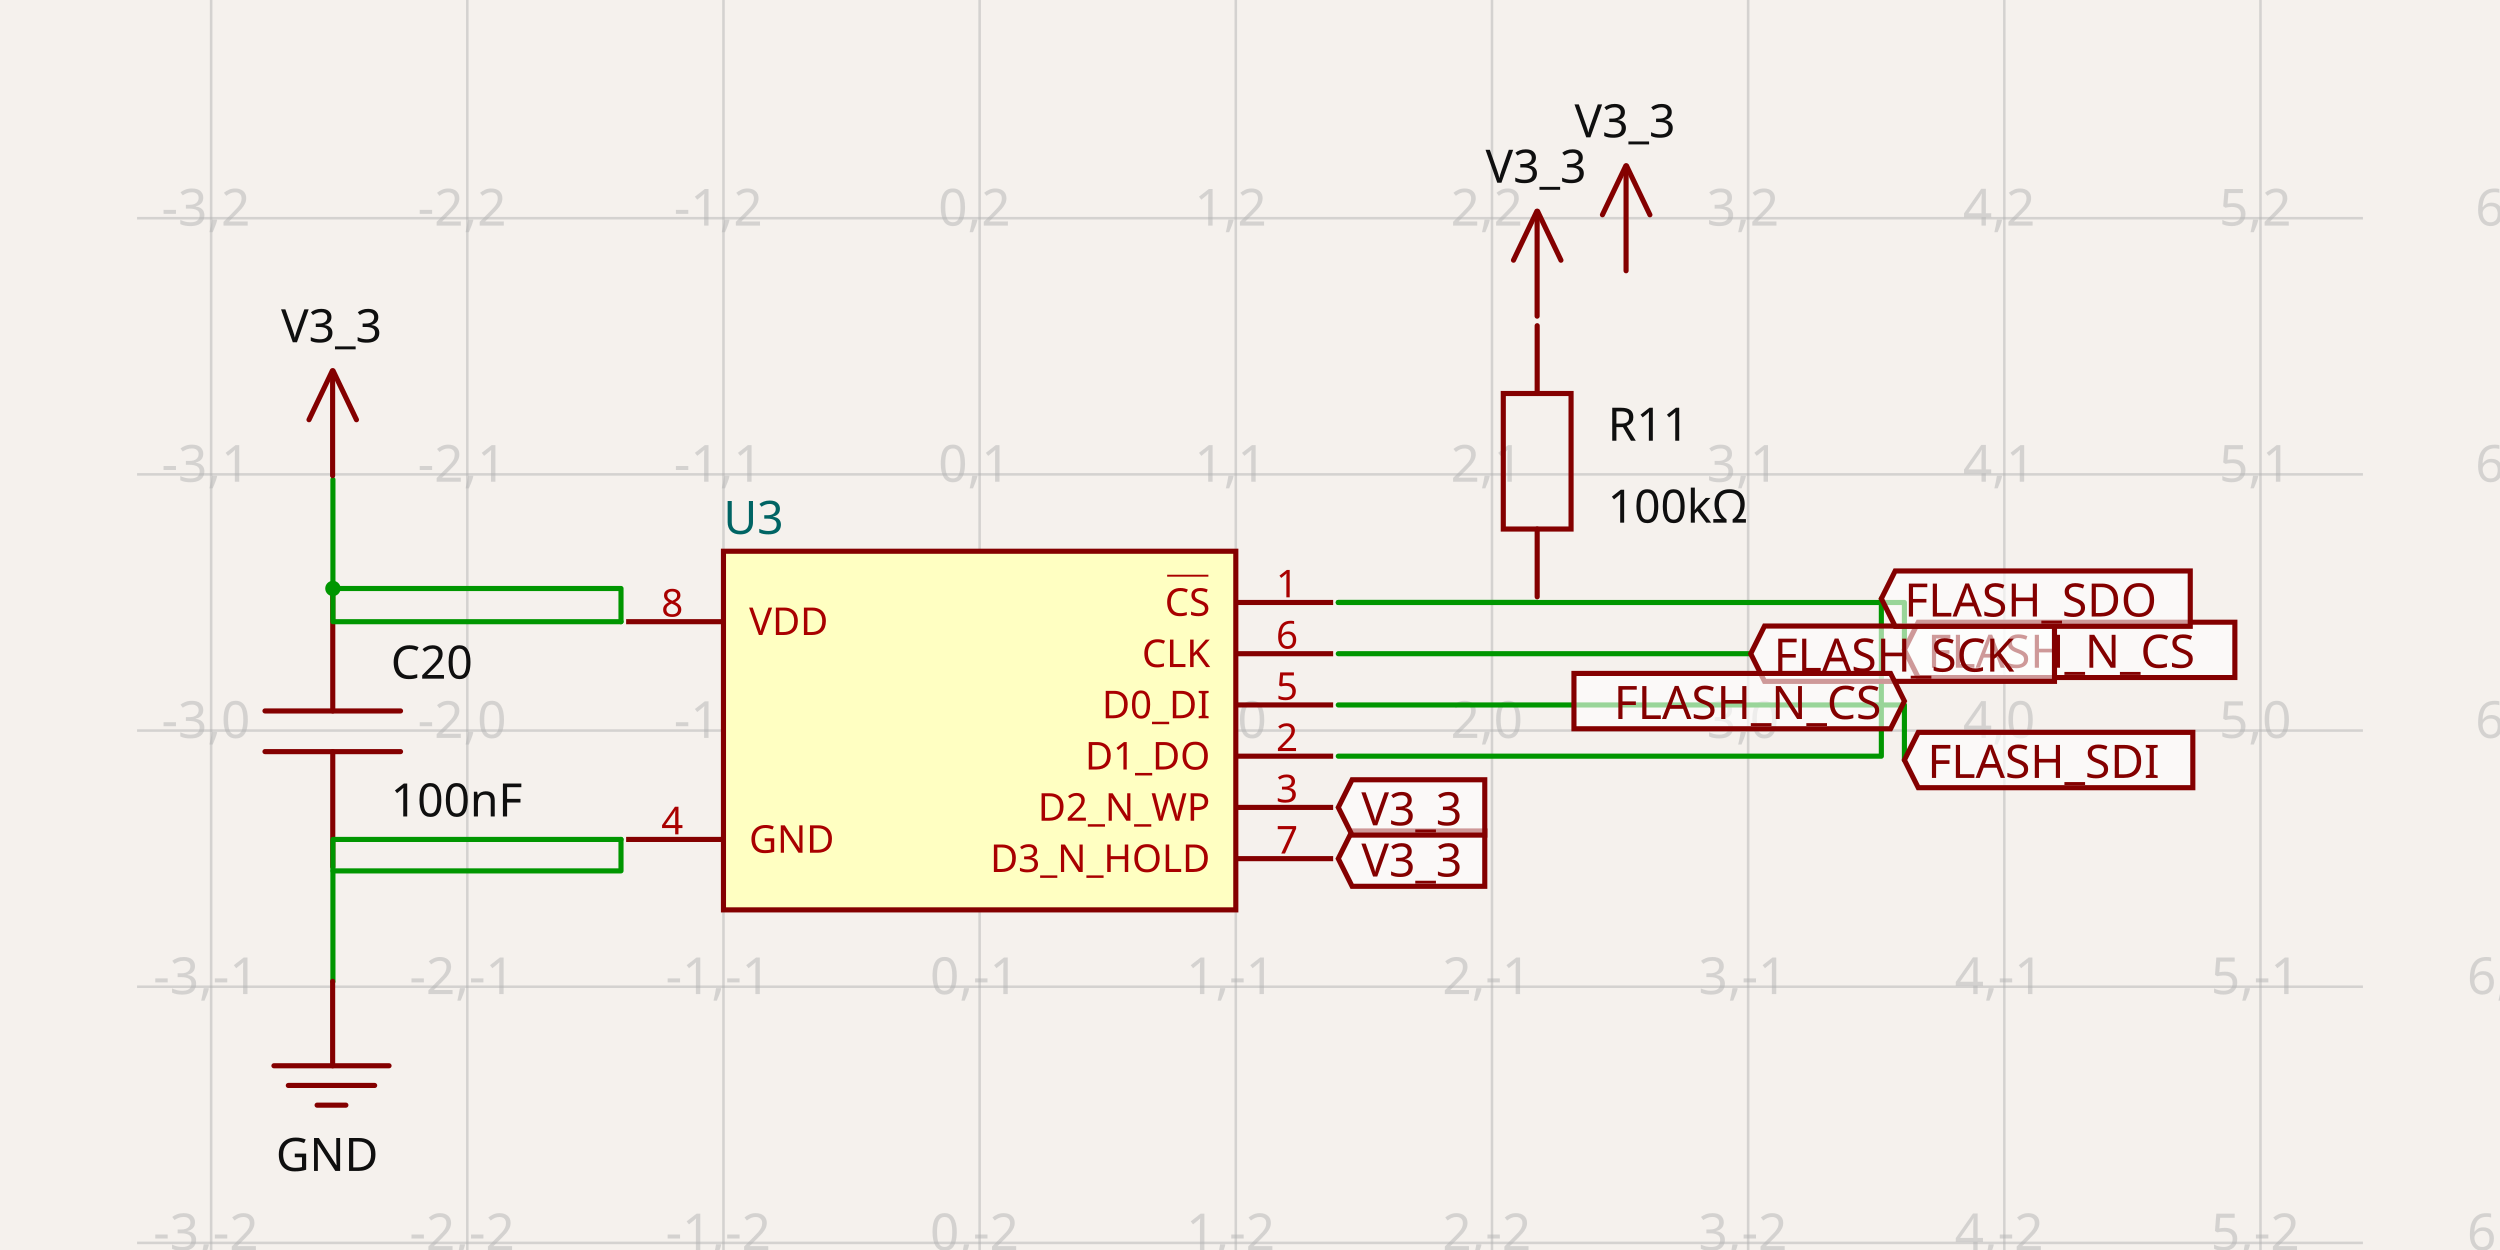
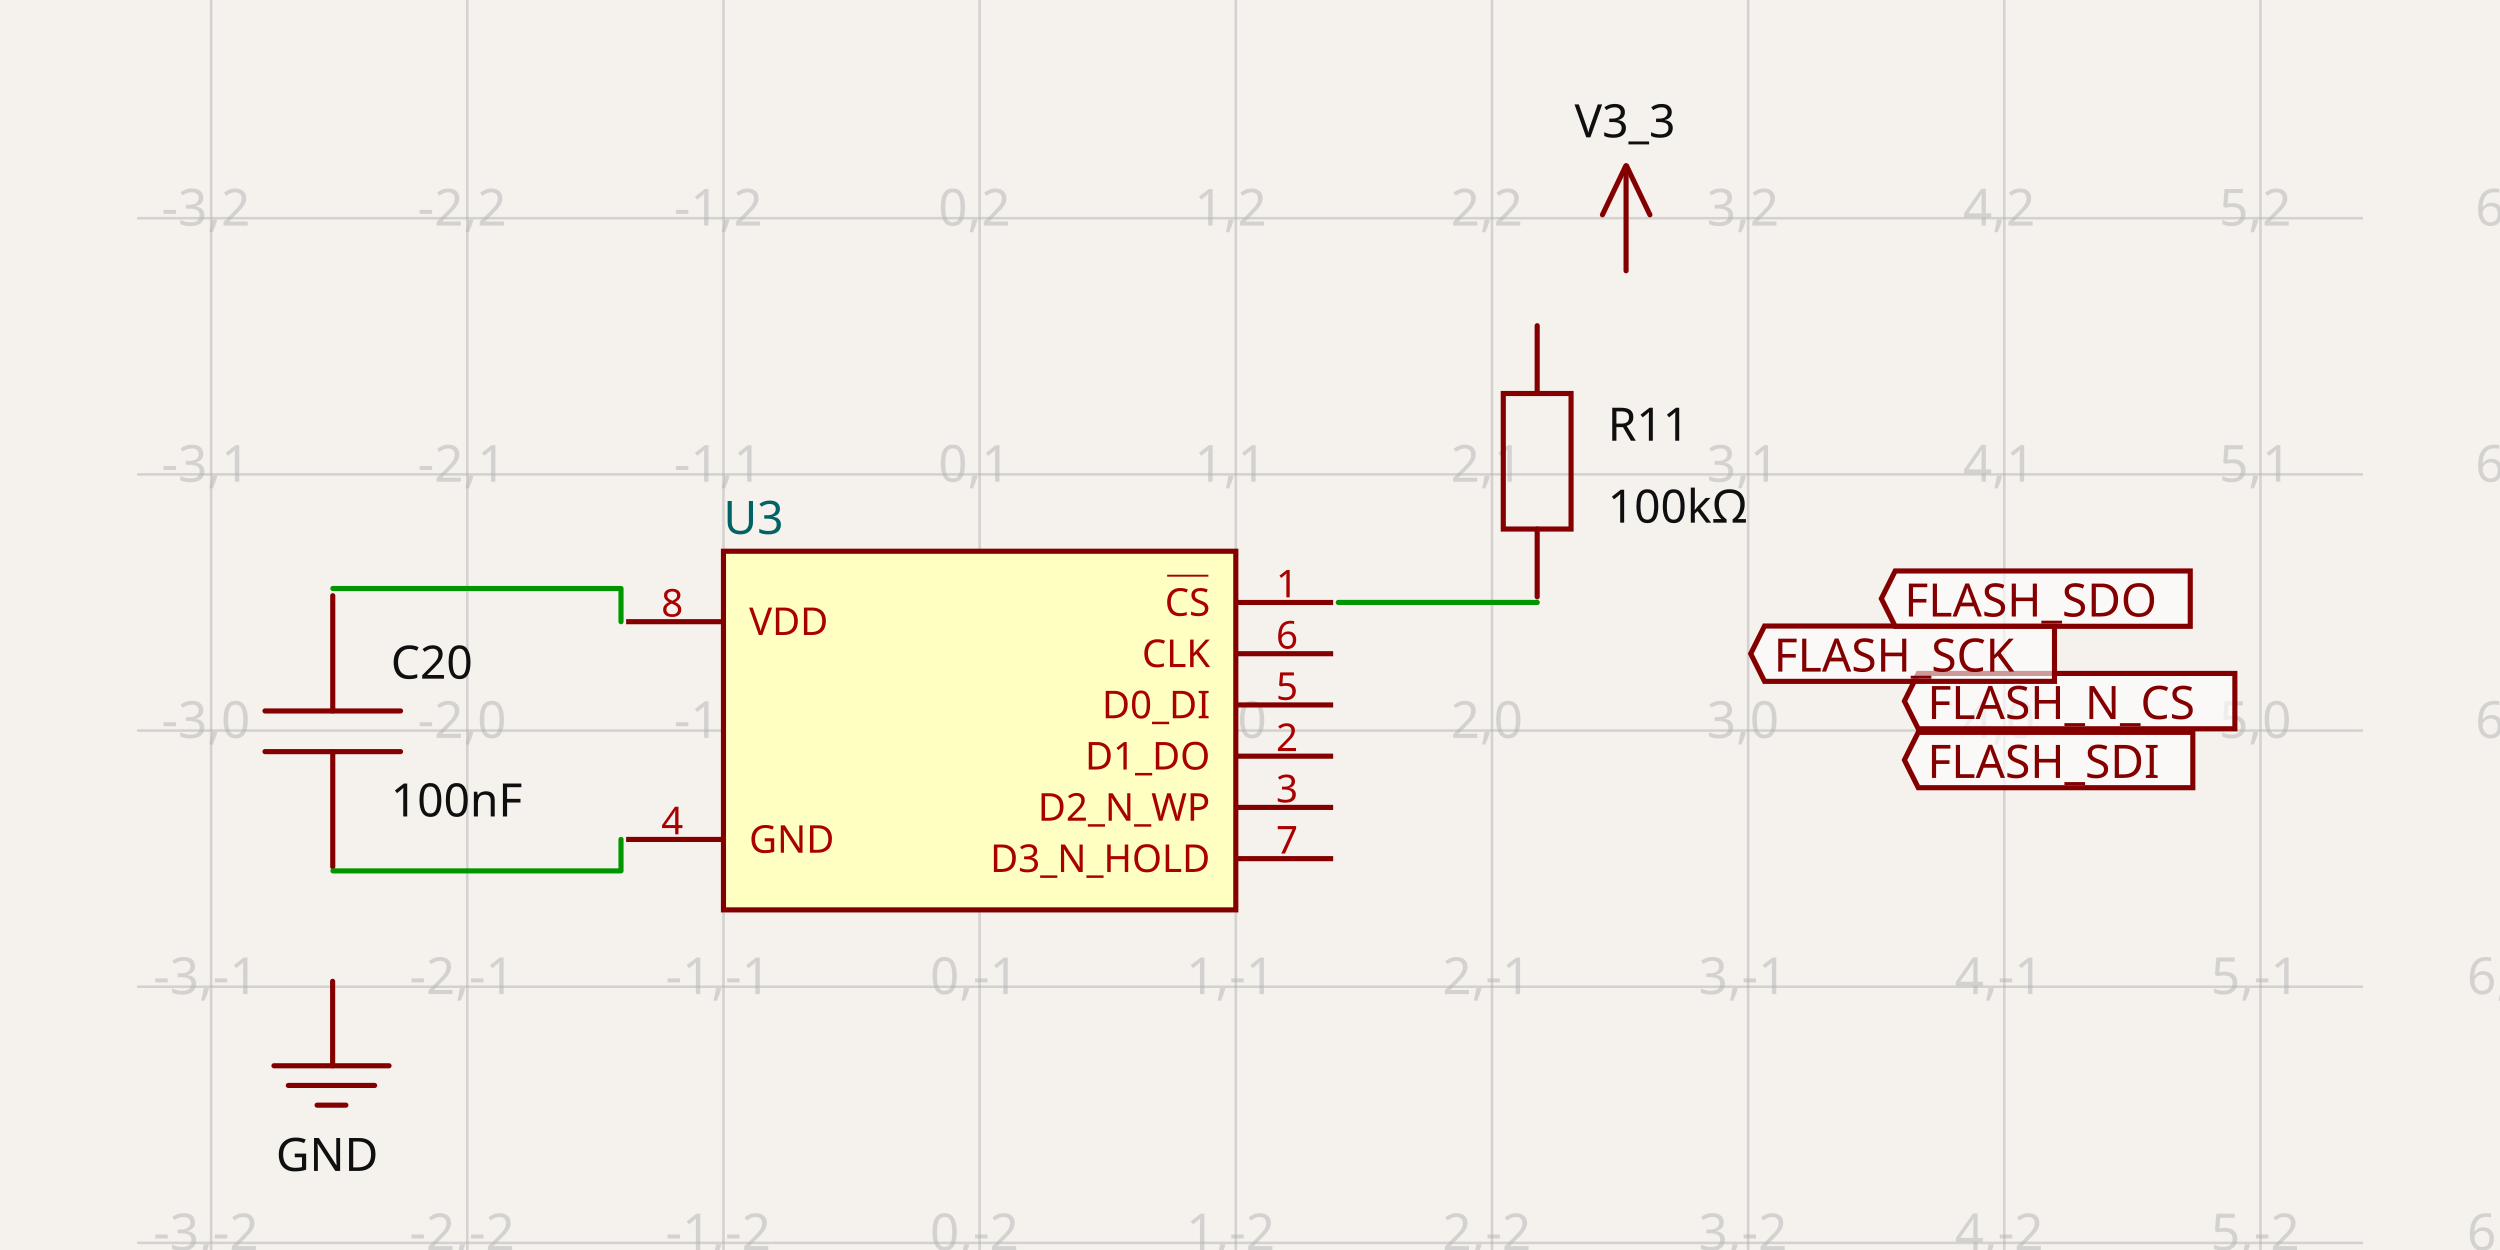
<svg xmlns="http://www.w3.org/2000/svg" width="1200" height="600" style="background-color: rgb(245, 241, 237)" data-real-to-screen-transform="matrix(122.9608984343,0,0,-122.9608984343,470.2264929077,350.6680875482)" data-software-used-string="@tscircuit/core@0.0.543">
  <style>
              .boundary { fill: rgb(245, 241, 237); }
              .schematic-boundary { fill: none; stroke: #fff; }
              .component { fill: none; stroke: rgb(132, 0, 0); }
              .chip { fill: rgb(255, 255, 194); stroke: rgb(132, 0, 0); }
              .component-pin { fill: none; stroke: rgb(132, 0, 0); }
              .trace:hover {
                filter: invert(1);
              }
              .trace:hover .trace-crossing-outline {
                opacity: 0;
              }
              .trace:hover .trace-junction {
                filter: invert(1);
              }
              .text { font-family: sans-serif; fill: rgb(0, 150, 0); }
              .pin-number { fill: rgb(169, 0, 0); }
              .port-label { fill: rgb(0, 100, 100); }
              .component-name { fill: rgb(0, 100, 100); }
            </style>
  <rect class="boundary" x="0" y="0" width="1200" height="600" />
  <g class="grid">
    <line x1="-21.617" y1="600" x2="-21.617" y2="3.427658157306723e-11" stroke="rgb(181, 181, 181)" stroke-width="1.23" stroke-opacity="0.5" />
    <line x1="101.344" y1="600" x2="101.344" y2="3.427658157306723e-11" stroke="rgb(181, 181, 181)" stroke-width="1.23" stroke-opacity="0.5" />
    <line x1="224.305" y1="600" x2="224.305" y2="3.427658157306723e-11" stroke="rgb(181, 181, 181)" stroke-width="1.23" stroke-opacity="0.5" />
    <line x1="347.266" y1="600" x2="347.266" y2="3.427658157306723e-11" stroke="rgb(181, 181, 181)" stroke-width="1.23" stroke-opacity="0.5" />
    <line x1="470.226" y1="600" x2="470.226" y2="3.427658157306723e-11" stroke="rgb(181, 181, 181)" stroke-width="1.23" stroke-opacity="0.5" />
    <line x1="593.187" y1="600" x2="593.187" y2="3.427658157306723e-11" stroke="rgb(181, 181, 181)" stroke-width="1.23" stroke-opacity="0.5" />
    <line x1="716.148" y1="600" x2="716.148" y2="3.427658157306723e-11" stroke="rgb(181, 181, 181)" stroke-width="1.23" stroke-opacity="0.5" />
    <line x1="839.109" y1="600" x2="839.109" y2="3.427658157306723e-11" stroke="rgb(181, 181, 181)" stroke-width="1.23" stroke-opacity="0.5" />
    <line x1="962.07" y1="600" x2="962.07" y2="3.427658157306723e-11" stroke="rgb(181, 181, 181)" stroke-width="1.23" stroke-opacity="0.5" />
    <line x1="1085.031" y1="600" x2="1085.031" y2="3.427658157306723e-11" stroke="rgb(181, 181, 181)" stroke-width="1.23" stroke-opacity="0.5" />
    <line x1="1207.992" y1="600" x2="1207.992" y2="3.427658157306723e-11" stroke="rgb(181, 181, 181)" stroke-width="1.23" stroke-opacity="0.5" />
    <line x1="65.785" y1="719.551" x2="1134.215" y2="719.551" stroke="rgb(181, 181, 181)" stroke-width="1.23" stroke-opacity="0.5" />
    <line x1="65.785" y1="596.59" x2="1134.215" y2="596.59" stroke="rgb(181, 181, 181)" stroke-width="1.23" stroke-opacity="0.5" />
    <line x1="65.785" y1="473.629" x2="1134.215" y2="473.629" stroke="rgb(181, 181, 181)" stroke-width="1.23" stroke-opacity="0.5" />
    <line x1="65.785" y1="350.668" x2="1134.215" y2="350.668" stroke="rgb(181, 181, 181)" stroke-width="1.23" stroke-opacity="0.5" />
    <line x1="65.785" y1="227.707" x2="1134.215" y2="227.707" stroke="rgb(181, 181, 181)" stroke-width="1.23" stroke-opacity="0.5" />
    <line x1="65.785" y1="104.746" x2="1134.215" y2="104.746" stroke="rgb(181, 181, 181)" stroke-width="1.23" stroke-opacity="0.5" />
    <line x1="65.785" y1="-18.215" x2="1134.215" y2="-18.215" stroke="rgb(181, 181, 181)" stroke-width="1.23" stroke-opacity="0.5" />
    <text x="-24.117" y="714.551" fill="rgb(181, 181, 181)" font-size="24.592" fill-opacity="0.5" text-anchor="middle" dominant-baseline="middle" font-family="sans-serif">-4,-3</text>
    <text x="-24.117" y="591.59" fill="rgb(181, 181, 181)" font-size="24.592" fill-opacity="0.5" text-anchor="middle" dominant-baseline="middle" font-family="sans-serif">-4,-2</text>
    <text x="-24.117" y="468.629" fill="rgb(181, 181, 181)" font-size="24.592" fill-opacity="0.5" text-anchor="middle" dominant-baseline="middle" font-family="sans-serif">-4,-1</text>
    <text x="-24.117" y="345.668" fill="rgb(181, 181, 181)" font-size="24.592" fill-opacity="0.5" text-anchor="middle" dominant-baseline="middle" font-family="sans-serif">-4,0</text>
    <text x="-24.117" y="222.707" fill="rgb(181, 181, 181)" font-size="24.592" fill-opacity="0.5" text-anchor="middle" dominant-baseline="middle" font-family="sans-serif">-4,1</text>
    <text x="-24.117" y="99.746" fill="rgb(181, 181, 181)" font-size="24.592" fill-opacity="0.5" text-anchor="middle" dominant-baseline="middle" font-family="sans-serif">-4,2</text>
    <text x="-24.117" y="-23.215" fill="rgb(181, 181, 181)" font-size="24.592" fill-opacity="0.5" text-anchor="middle" dominant-baseline="middle" font-family="sans-serif">-4,3</text>
    <text x="98.844" y="714.551" fill="rgb(181, 181, 181)" font-size="24.592" fill-opacity="0.5" text-anchor="middle" dominant-baseline="middle" font-family="sans-serif">-3,-3</text>
    <text x="98.844" y="591.59" fill="rgb(181, 181, 181)" font-size="24.592" fill-opacity="0.5" text-anchor="middle" dominant-baseline="middle" font-family="sans-serif">-3,-2</text>
    <text x="98.844" y="468.629" fill="rgb(181, 181, 181)" font-size="24.592" fill-opacity="0.5" text-anchor="middle" dominant-baseline="middle" font-family="sans-serif">-3,-1</text>
    <text x="98.844" y="345.668" fill="rgb(181, 181, 181)" font-size="24.592" fill-opacity="0.5" text-anchor="middle" dominant-baseline="middle" font-family="sans-serif">-3,0</text>
    <text x="98.844" y="222.707" fill="rgb(181, 181, 181)" font-size="24.592" fill-opacity="0.5" text-anchor="middle" dominant-baseline="middle" font-family="sans-serif">-3,1</text>
    <text x="98.844" y="99.746" fill="rgb(181, 181, 181)" font-size="24.592" fill-opacity="0.5" text-anchor="middle" dominant-baseline="middle" font-family="sans-serif">-3,2</text>
    <text x="98.844" y="-23.215" fill="rgb(181, 181, 181)" font-size="24.592" fill-opacity="0.5" text-anchor="middle" dominant-baseline="middle" font-family="sans-serif">-3,3</text>
    <text x="221.805" y="714.551" fill="rgb(181, 181, 181)" font-size="24.592" fill-opacity="0.5" text-anchor="middle" dominant-baseline="middle" font-family="sans-serif">-2,-3</text>
    <text x="221.805" y="591.59" fill="rgb(181, 181, 181)" font-size="24.592" fill-opacity="0.5" text-anchor="middle" dominant-baseline="middle" font-family="sans-serif">-2,-2</text>
    <text x="221.805" y="468.629" fill="rgb(181, 181, 181)" font-size="24.592" fill-opacity="0.5" text-anchor="middle" dominant-baseline="middle" font-family="sans-serif">-2,-1</text>
    <text x="221.805" y="345.668" fill="rgb(181, 181, 181)" font-size="24.592" fill-opacity="0.5" text-anchor="middle" dominant-baseline="middle" font-family="sans-serif">-2,0</text>
    <text x="221.805" y="222.707" fill="rgb(181, 181, 181)" font-size="24.592" fill-opacity="0.5" text-anchor="middle" dominant-baseline="middle" font-family="sans-serif">-2,1</text>
    <text x="221.805" y="99.746" fill="rgb(181, 181, 181)" font-size="24.592" fill-opacity="0.5" text-anchor="middle" dominant-baseline="middle" font-family="sans-serif">-2,2</text>
    <text x="221.805" y="-23.215" fill="rgb(181, 181, 181)" font-size="24.592" fill-opacity="0.5" text-anchor="middle" dominant-baseline="middle" font-family="sans-serif">-2,3</text>
    <text x="344.766" y="714.551" fill="rgb(181, 181, 181)" font-size="24.592" fill-opacity="0.5" text-anchor="middle" dominant-baseline="middle" font-family="sans-serif">-1,-3</text>
    <text x="344.766" y="591.59" fill="rgb(181, 181, 181)" font-size="24.592" fill-opacity="0.5" text-anchor="middle" dominant-baseline="middle" font-family="sans-serif">-1,-2</text>
    <text x="344.766" y="468.629" fill="rgb(181, 181, 181)" font-size="24.592" fill-opacity="0.5" text-anchor="middle" dominant-baseline="middle" font-family="sans-serif">-1,-1</text>
    <text x="344.766" y="345.668" fill="rgb(181, 181, 181)" font-size="24.592" fill-opacity="0.5" text-anchor="middle" dominant-baseline="middle" font-family="sans-serif">-1,0</text>
    <text x="344.766" y="222.707" fill="rgb(181, 181, 181)" font-size="24.592" fill-opacity="0.5" text-anchor="middle" dominant-baseline="middle" font-family="sans-serif">-1,1</text>
    <text x="344.766" y="99.746" fill="rgb(181, 181, 181)" font-size="24.592" fill-opacity="0.5" text-anchor="middle" dominant-baseline="middle" font-family="sans-serif">-1,2</text>
    <text x="344.766" y="-23.215" fill="rgb(181, 181, 181)" font-size="24.592" fill-opacity="0.5" text-anchor="middle" dominant-baseline="middle" font-family="sans-serif">-1,3</text>
    <text x="467.726" y="714.551" fill="rgb(181, 181, 181)" font-size="24.592" fill-opacity="0.5" text-anchor="middle" dominant-baseline="middle" font-family="sans-serif">0,-3</text>
    <text x="467.726" y="591.59" fill="rgb(181, 181, 181)" font-size="24.592" fill-opacity="0.5" text-anchor="middle" dominant-baseline="middle" font-family="sans-serif">0,-2</text>
    <text x="467.726" y="468.629" fill="rgb(181, 181, 181)" font-size="24.592" fill-opacity="0.5" text-anchor="middle" dominant-baseline="middle" font-family="sans-serif">0,-1</text>
    <text x="467.726" y="345.668" fill="rgb(181, 181, 181)" font-size="24.592" fill-opacity="0.5" text-anchor="middle" dominant-baseline="middle" font-family="sans-serif">0,0</text>
    <text x="467.726" y="222.707" fill="rgb(181, 181, 181)" font-size="24.592" fill-opacity="0.5" text-anchor="middle" dominant-baseline="middle" font-family="sans-serif">0,1</text>
    <text x="467.726" y="99.746" fill="rgb(181, 181, 181)" font-size="24.592" fill-opacity="0.5" text-anchor="middle" dominant-baseline="middle" font-family="sans-serif">0,2</text>
    <text x="467.726" y="-23.215" fill="rgb(181, 181, 181)" font-size="24.592" fill-opacity="0.5" text-anchor="middle" dominant-baseline="middle" font-family="sans-serif">0,3</text>
    <text x="590.687" y="714.551" fill="rgb(181, 181, 181)" font-size="24.592" fill-opacity="0.5" text-anchor="middle" dominant-baseline="middle" font-family="sans-serif">1,-3</text>
    <text x="590.687" y="591.59" fill="rgb(181, 181, 181)" font-size="24.592" fill-opacity="0.5" text-anchor="middle" dominant-baseline="middle" font-family="sans-serif">1,-2</text>
    <text x="590.687" y="468.629" fill="rgb(181, 181, 181)" font-size="24.592" fill-opacity="0.5" text-anchor="middle" dominant-baseline="middle" font-family="sans-serif">1,-1</text>
    <text x="590.687" y="345.668" fill="rgb(181, 181, 181)" font-size="24.592" fill-opacity="0.5" text-anchor="middle" dominant-baseline="middle" font-family="sans-serif">1,0</text>
    <text x="590.687" y="222.707" fill="rgb(181, 181, 181)" font-size="24.592" fill-opacity="0.5" text-anchor="middle" dominant-baseline="middle" font-family="sans-serif">1,1</text>
    <text x="590.687" y="99.746" fill="rgb(181, 181, 181)" font-size="24.592" fill-opacity="0.5" text-anchor="middle" dominant-baseline="middle" font-family="sans-serif">1,2</text>
    <text x="590.687" y="-23.215" fill="rgb(181, 181, 181)" font-size="24.592" fill-opacity="0.5" text-anchor="middle" dominant-baseline="middle" font-family="sans-serif">1,3</text>
    <text x="713.648" y="714.551" fill="rgb(181, 181, 181)" font-size="24.592" fill-opacity="0.5" text-anchor="middle" dominant-baseline="middle" font-family="sans-serif">2,-3</text>
    <text x="713.648" y="591.59" fill="rgb(181, 181, 181)" font-size="24.592" fill-opacity="0.5" text-anchor="middle" dominant-baseline="middle" font-family="sans-serif">2,-2</text>
    <text x="713.648" y="468.629" fill="rgb(181, 181, 181)" font-size="24.592" fill-opacity="0.5" text-anchor="middle" dominant-baseline="middle" font-family="sans-serif">2,-1</text>
    <text x="713.648" y="345.668" fill="rgb(181, 181, 181)" font-size="24.592" fill-opacity="0.5" text-anchor="middle" dominant-baseline="middle" font-family="sans-serif">2,0</text>
    <text x="713.648" y="222.707" fill="rgb(181, 181, 181)" font-size="24.592" fill-opacity="0.5" text-anchor="middle" dominant-baseline="middle" font-family="sans-serif">2,1</text>
    <text x="713.648" y="99.746" fill="rgb(181, 181, 181)" font-size="24.592" fill-opacity="0.5" text-anchor="middle" dominant-baseline="middle" font-family="sans-serif">2,2</text>
    <text x="713.648" y="-23.215" fill="rgb(181, 181, 181)" font-size="24.592" fill-opacity="0.5" text-anchor="middle" dominant-baseline="middle" font-family="sans-serif">2,3</text>
    <text x="836.609" y="714.551" fill="rgb(181, 181, 181)" font-size="24.592" fill-opacity="0.5" text-anchor="middle" dominant-baseline="middle" font-family="sans-serif">3,-3</text>
    <text x="836.609" y="591.59" fill="rgb(181, 181, 181)" font-size="24.592" fill-opacity="0.5" text-anchor="middle" dominant-baseline="middle" font-family="sans-serif">3,-2</text>
    <text x="836.609" y="468.629" fill="rgb(181, 181, 181)" font-size="24.592" fill-opacity="0.5" text-anchor="middle" dominant-baseline="middle" font-family="sans-serif">3,-1</text>
    <text x="836.609" y="345.668" fill="rgb(181, 181, 181)" font-size="24.592" fill-opacity="0.5" text-anchor="middle" dominant-baseline="middle" font-family="sans-serif">3,0</text>
    <text x="836.609" y="222.707" fill="rgb(181, 181, 181)" font-size="24.592" fill-opacity="0.5" text-anchor="middle" dominant-baseline="middle" font-family="sans-serif">3,1</text>
    <text x="836.609" y="99.746" fill="rgb(181, 181, 181)" font-size="24.592" fill-opacity="0.5" text-anchor="middle" dominant-baseline="middle" font-family="sans-serif">3,2</text>
    <text x="836.609" y="-23.215" fill="rgb(181, 181, 181)" font-size="24.592" fill-opacity="0.5" text-anchor="middle" dominant-baseline="middle" font-family="sans-serif">3,3</text>
    <text x="959.57" y="714.551" fill="rgb(181, 181, 181)" font-size="24.592" fill-opacity="0.5" text-anchor="middle" dominant-baseline="middle" font-family="sans-serif">4,-3</text>
    <text x="959.57" y="591.59" fill="rgb(181, 181, 181)" font-size="24.592" fill-opacity="0.5" text-anchor="middle" dominant-baseline="middle" font-family="sans-serif">4,-2</text>
    <text x="959.57" y="468.629" fill="rgb(181, 181, 181)" font-size="24.592" fill-opacity="0.5" text-anchor="middle" dominant-baseline="middle" font-family="sans-serif">4,-1</text>
    <text x="959.57" y="345.668" fill="rgb(181, 181, 181)" font-size="24.592" fill-opacity="0.5" text-anchor="middle" dominant-baseline="middle" font-family="sans-serif">4,0</text>
    <text x="959.57" y="222.707" fill="rgb(181, 181, 181)" font-size="24.592" fill-opacity="0.5" text-anchor="middle" dominant-baseline="middle" font-family="sans-serif">4,1</text>
    <text x="959.57" y="99.746" fill="rgb(181, 181, 181)" font-size="24.592" fill-opacity="0.5" text-anchor="middle" dominant-baseline="middle" font-family="sans-serif">4,2</text>
    <text x="959.57" y="-23.215" fill="rgb(181, 181, 181)" font-size="24.592" fill-opacity="0.5" text-anchor="middle" dominant-baseline="middle" font-family="sans-serif">4,3</text>
    <text x="1082.531" y="714.551" fill="rgb(181, 181, 181)" font-size="24.592" fill-opacity="0.5" text-anchor="middle" dominant-baseline="middle" font-family="sans-serif">5,-3</text>
    <text x="1082.531" y="591.59" fill="rgb(181, 181, 181)" font-size="24.592" fill-opacity="0.5" text-anchor="middle" dominant-baseline="middle" font-family="sans-serif">5,-2</text>
    <text x="1082.531" y="468.629" fill="rgb(181, 181, 181)" font-size="24.592" fill-opacity="0.5" text-anchor="middle" dominant-baseline="middle" font-family="sans-serif">5,-1</text>
    <text x="1082.531" y="345.668" fill="rgb(181, 181, 181)" font-size="24.592" fill-opacity="0.5" text-anchor="middle" dominant-baseline="middle" font-family="sans-serif">5,0</text>
    <text x="1082.531" y="222.707" fill="rgb(181, 181, 181)" font-size="24.592" fill-opacity="0.5" text-anchor="middle" dominant-baseline="middle" font-family="sans-serif">5,1</text>
    <text x="1082.531" y="99.746" fill="rgb(181, 181, 181)" font-size="24.592" fill-opacity="0.5" text-anchor="middle" dominant-baseline="middle" font-family="sans-serif">5,2</text>
    <text x="1082.531" y="-23.215" fill="rgb(181, 181, 181)" font-size="24.592" fill-opacity="0.5" text-anchor="middle" dominant-baseline="middle" font-family="sans-serif">5,3</text>
    <text x="1205.492" y="714.551" fill="rgb(181, 181, 181)" font-size="24.592" fill-opacity="0.5" text-anchor="middle" dominant-baseline="middle" font-family="sans-serif">6,-3</text>
    <text x="1205.492" y="591.59" fill="rgb(181, 181, 181)" font-size="24.592" fill-opacity="0.5" text-anchor="middle" dominant-baseline="middle" font-family="sans-serif">6,-2</text>
    <text x="1205.492" y="468.629" fill="rgb(181, 181, 181)" font-size="24.592" fill-opacity="0.5" text-anchor="middle" dominant-baseline="middle" font-family="sans-serif">6,-1</text>
    <text x="1205.492" y="345.668" fill="rgb(181, 181, 181)" font-size="24.592" fill-opacity="0.5" text-anchor="middle" dominant-baseline="middle" font-family="sans-serif">6,0</text>
    <text x="1205.492" y="222.707" fill="rgb(181, 181, 181)" font-size="24.592" fill-opacity="0.5" text-anchor="middle" dominant-baseline="middle" font-family="sans-serif">6,1</text>
    <text x="1205.492" y="99.746" fill="rgb(181, 181, 181)" font-size="24.592" fill-opacity="0.5" text-anchor="middle" dominant-baseline="middle" font-family="sans-serif">6,2</text>
    <text x="1205.492" y="-23.215" fill="rgb(181, 181, 181)" font-size="24.592" fill-opacity="0.5" text-anchor="middle" dominant-baseline="middle" font-family="sans-serif">6,3</text>
  </g>
  <g data-circuit-json-type="schematic_component" data-schematic-component-id="schematic_component_0">
    <rect class="component chip" x="347.266" y="264.595" width="245.922" height="172.145" stroke-width="2.459px" fill="rgb(255, 255, 194)" stroke="rgb(132, 0, 0)" />
    <rect class="component-overlay" x="347.266" y="264.595" width="245.922" height="172.145" fill="transparent" />
    <text x="347.266" y="452.726" fill="#006464" text-anchor="start" dominant-baseline="middle" font-family="sans-serif" font-size="22.133px" transform="rotate(0, 347.2656, 452.7256)" />
    <text x="347.266" y="248.611" fill="#006464" text-anchor="start" dominant-baseline="middle" font-family="sans-serif" font-size="22.133px" transform="rotate(0, 347.2656, 248.6105)">U3</text>
    <line class="component-pin" x1="300.54" y1="298.41" x2="347.266" y2="298.41" stroke-width="2.459px" />
    <text class="pin-number" x="322.673" y="295.95" style="font-family: sans-serif;" fill="rgb(169, 0, 0)" text-anchor="middle" dominant-baseline="auto" font-size="18.444px" transform="">8</text>
    <text class="pin-number" x="359.562" y="298.41" style="font-family: sans-serif;" fill="rgb(169, 0, 0)" text-anchor="start" dominant-baseline="middle" font-size="18.444px" transform="">VDD</text>
    <line class="component-pin" x1="300.54" y1="402.926" x2="347.266" y2="402.926" stroke-width="2.459px" />
    <text class="pin-number" x="322.673" y="400.467" style="font-family: sans-serif;" fill="rgb(169, 0, 0)" text-anchor="middle" dominant-baseline="auto" font-size="18.444px" transform="">4</text>
    <text class="pin-number" x="359.562" y="402.926" style="font-family: sans-serif;" fill="rgb(169, 0, 0)" text-anchor="start" dominant-baseline="middle" font-size="18.444px" transform="">GND</text>
    <line class="component-pin" x1="639.913" y1="289.188" x2="593.187" y2="289.188" stroke-width="2.459px" />
    <text class="pin-number" x="617.78" y="286.728" style="font-family: sans-serif;" fill="rgb(169, 0, 0)" text-anchor="middle" dominant-baseline="auto" font-size="18.444px" transform="">1</text>
    <text class="pin-number" x="580.891" y="289.188" style="font-family: sans-serif; text-decoration: overline;" fill="rgb(169, 0, 0)" text-anchor="end" dominant-baseline="middle" font-size="18.444px" transform="">CS</text>
    <line class="component-pin" x1="639.913" y1="313.78" x2="593.187" y2="313.78" stroke-width="2.459px" />
    <text class="pin-number" x="617.78" y="311.321" style="font-family: sans-serif;" fill="rgb(169, 0, 0)" text-anchor="middle" dominant-baseline="auto" font-size="18.444px" transform="">6</text>
    <text class="pin-number" x="580.891" y="313.78" style="font-family: sans-serif;" fill="rgb(169, 0, 0)" text-anchor="end" dominant-baseline="middle" font-size="18.444px" transform="">CLK</text>
    <line class="component-pin" x1="639.913" y1="338.372" x2="593.187" y2="338.372" stroke-width="2.459px" />
    <text class="pin-number" x="617.78" y="335.913" style="font-family: sans-serif;" fill="rgb(169, 0, 0)" text-anchor="middle" dominant-baseline="auto" font-size="18.444px" transform="">5</text>
    <text class="pin-number" x="580.891" y="338.372" style="font-family: sans-serif;" fill="rgb(169, 0, 0)" text-anchor="end" dominant-baseline="middle" font-size="18.444px" transform="">D0_DI</text>
    <line class="component-pin" x1="639.913" y1="362.964" x2="593.187" y2="362.964" stroke-width="2.459px" />
    <text class="pin-number" x="617.78" y="360.505" style="font-family: sans-serif;" fill="rgb(169, 0, 0)" text-anchor="middle" dominant-baseline="auto" font-size="18.444px" transform="">2</text>
    <text class="pin-number" x="580.891" y="362.964" style="font-family: sans-serif;" fill="rgb(169, 0, 0)" text-anchor="end" dominant-baseline="middle" font-size="18.444px" transform="">D1_DO</text>
    <line class="component-pin" x1="639.913" y1="387.556" x2="593.187" y2="387.556" stroke-width="2.459px" />
    <text class="pin-number" x="617.78" y="385.097" style="font-family: sans-serif;" fill="rgb(169, 0, 0)" text-anchor="middle" dominant-baseline="auto" font-size="18.444px" transform="">3</text>
    <text class="pin-number" x="580.891" y="387.556" style="font-family: sans-serif;" fill="rgb(169, 0, 0)" text-anchor="end" dominant-baseline="middle" font-size="18.444px" transform="">D2_N_WP</text>
    <line class="component-pin" x1="639.913" y1="412.149" x2="593.187" y2="412.149" stroke-width="2.459px" />
    <text class="pin-number" x="617.78" y="409.689" style="font-family: sans-serif;" fill="rgb(169, 0, 0)" text-anchor="middle" dominant-baseline="auto" font-size="18.444px" transform="">7</text>
    <text class="pin-number" x="580.891" y="412.149" style="font-family: sans-serif;" fill="rgb(169, 0, 0)" text-anchor="end" dominant-baseline="middle" font-size="18.444px" transform="">D3_N_HOLD</text>
  </g>
  <g data-circuit-json-type="schematic_component" data-schematic-component-id="schematic_component_1">
    <rect class="component-overlay" x="127.188" y="285.944" width="65.067" height="130.134" fill="transparent" />
    <path d="M 159.721 285.944 L 159.721 341.251" stroke="rgb(132, 0, 0)" fill="none" stroke-width="2.459px" stroke-linecap="round" />
    <path d="M 159.721 360.771 L 159.721 416.077" stroke="rgb(132, 0, 0)" fill="none" stroke-width="2.459px" stroke-linecap="round" />
    <path d="M 127.188 341.251 L 192.255 341.251" stroke="rgb(132, 0, 0)" fill="none" stroke-width="2.459px" stroke-linecap="round" />
    <path d="M 127.188 360.771 L 192.255 360.771" stroke="rgb(132, 0, 0)" fill="none" stroke-width="2.459px" stroke-linecap="round" />
    <text x="187.601" y="325.758" fill="rgb(15, 15, 15)" font-family="sans-serif" text-anchor="start" dominant-baseline="auto" font-size="22.133px">C20</text>
    <text x="187.601" y="374.731" fill="rgb(15, 15, 15)" font-family="sans-serif" text-anchor="start" dominant-baseline="hanging" font-size="22.133px">100nF</text>
  </g>
  <g data-circuit-json-type="schematic_component" data-schematic-component-id="schematic_component_2">
    <rect class="component-overlay" x="721.579" y="156.338" width="32.533" height="130.134" fill="transparent" />
    <path d="M 737.845 286.472 L 737.845 253.939" stroke="rgb(132, 0, 0)" fill="none" stroke-width="2.459px" stroke-linecap="round" />
    <path d="M 737.845 188.872 L 737.845 156.338" stroke="rgb(132, 0, 0)" fill="none" stroke-width="2.459px" stroke-linecap="round" />
    <path d="M 721.579 221.405 L 721.579 188.872 L 754.112 188.872 L 754.112 253.939 L 721.579 253.939 L 721.579 221.405" stroke="rgb(132, 0, 0)" fill="none" stroke-width="2.459px" stroke-linecap="round" />
    <text x="771.735" y="203.861" fill="rgb(15, 15, 15)" font-family="sans-serif" text-anchor="start" dominant-baseline="middle" font-size="22.133px">R11</text>
    <text x="771.735" y="243.208" fill="rgb(15, 15, 15)" font-family="sans-serif" text-anchor="start" dominant-baseline="middle" font-size="22.133px">100kΩ</text>
  </g>
  <g class="trace" data-circuit-json-type="schematic_trace" data-schematic-trace-id="schematic_trace_0">
-     <path d="M 298.081 298.41 L 159.799 298.41 L 159.799 230.166" class="trace-invisible-hover-outline" stroke="rgb(0, 150, 0)" fill="none" stroke-width="19.674px" stroke-linecap="round" opacity="0" stroke-linejoin="round" />
-     <path d="M 298.081 298.41 L 159.799 298.41 L 159.799 230.166" stroke="rgb(0, 150, 0)" fill="none" stroke-width="2.459px" stroke-linecap="round" stroke-linejoin="round" />
+     <path d="M 159.765 282.468 L 298.081 282.468 L 298.081 298.41" class="trace-invisible-hover-outline" stroke="rgb(0, 150, 0)" fill="none" stroke-width="19.674px" stroke-linecap="round" opacity="0" stroke-linejoin="round" />
+     <path d="M 159.765 282.468 L 298.081 282.468 L 298.081 298.41" stroke="rgb(0, 150, 0)" fill="none" stroke-width="2.459px" stroke-linecap="round" stroke-linejoin="round" />
  </g>
  <g class="trace" data-circuit-json-type="schematic_trace" data-schematic-trace-id="schematic_trace_1">
-     <path d="M 298.081 402.926 L 159.799 402.926 L 159.799 471.17" class="trace-invisible-hover-outline" stroke="rgb(0, 150, 0)" fill="none" stroke-width="19.674px" stroke-linecap="round" opacity="0" stroke-linejoin="round" />
-     <path d="M 298.081 402.926 L 159.799 402.926 L 159.799 471.17" stroke="rgb(0, 150, 0)" fill="none" stroke-width="2.459px" stroke-linecap="round" stroke-linejoin="round" />
-   </g>
-   <g class="trace" data-circuit-json-type="schematic_trace" data-schematic-trace-id="schematic_trace_2">
-     <path d="M 642.372 362.964 L 903.049 362.964 L 903.049 287.343" class="trace-invisible-hover-outline" stroke="rgb(0, 150, 0)" fill="none" stroke-width="19.674px" stroke-linecap="round" opacity="0" stroke-linejoin="round" />
-     <path d="M 642.372 362.964 L 903.049 362.964 L 903.049 287.343" stroke="rgb(0, 150, 0)" fill="none" stroke-width="2.459px" stroke-linecap="round" stroke-linejoin="round" />
-   </g>
-   <g class="trace" data-circuit-json-type="schematic_trace" data-schematic-trace-id="schematic_trace_3">
-     <path d="M 642.372 338.372 L 914.115 338.372 L 914.115 364.809" class="trace-invisible-hover-outline" stroke="rgb(0, 150, 0)" fill="none" stroke-width="19.674px" stroke-linecap="round" opacity="0" stroke-linejoin="round" />
-     <path d="M 642.372 338.372 L 914.115 338.372 L 914.115 364.809" stroke="rgb(0, 150, 0)" fill="none" stroke-width="2.459px" stroke-linecap="round" stroke-linejoin="round" />
-   </g>
-   <g class="trace" data-circuit-json-type="schematic_trace" data-schematic-trace-id="schematic_trace_4">
-     <path d="M 642.372 313.78 L 840.339 313.78" class="trace-invisible-hover-outline" stroke="rgb(0, 150, 0)" fill="none" stroke-width="19.674px" stroke-linecap="round" opacity="0" stroke-linejoin="round" />
-     <path d="M 642.372 313.78 L 840.339 313.78" stroke="rgb(0, 150, 0)" fill="none" stroke-width="2.459px" stroke-linecap="round" stroke-linejoin="round" />
-   </g>
-   <g class="trace" data-circuit-json-type="schematic_trace" data-schematic-trace-id="schematic_trace_5">
-     <path d="M 642.372 289.188 L 914.115 289.188 L 914.115 311.935" class="trace-invisible-hover-outline" stroke="rgb(0, 150, 0)" fill="none" stroke-width="19.674px" stroke-linecap="round" opacity="0" stroke-linejoin="round" />
-     <path d="M 642.372 289.188 L 914.115 289.188 L 914.115 311.935" stroke="rgb(0, 150, 0)" fill="none" stroke-width="2.459px" stroke-linecap="round" stroke-linejoin="round" />
-   </g>
-   <g class="trace" data-circuit-json-type="schematic_trace" data-schematic-trace-id="schematic_trace_6">
-     <path d="M 159.765 282.468 L 298.081 282.468 L 298.081 298.41" class="trace-invisible-hover-outline" stroke="rgb(0, 150, 0)" fill="none" stroke-width="19.674px" stroke-linecap="round" opacity="0" stroke-linejoin="round" />
-     <path d="M 159.765 282.468 L 298.081 282.468 L 298.081 298.41" stroke="rgb(0, 150, 0)" fill="none" stroke-width="2.459px" stroke-linecap="round" stroke-linejoin="round" />
-     <circle cx="159.799" cy="282.468" r="3.689" class="trace-junction" fill="rgb(0, 150, 0)" />
-   </g>
-   <g class="trace" data-circuit-json-type="schematic_trace" data-schematic-trace-id="schematic_trace_7">
    <path d="M 159.832 418.022 L 298.081 418.022 L 298.081 402.926" class="trace-invisible-hover-outline" stroke="rgb(0, 150, 0)" fill="none" stroke-width="19.674px" stroke-linecap="round" opacity="0" stroke-linejoin="round" />
    <path d="M 159.832 418.022 L 298.081 418.022 L 298.081 402.926" stroke="rgb(0, 150, 0)" fill="none" stroke-width="2.459px" stroke-linecap="round" stroke-linejoin="round" />
  </g>
-   <g class="trace" data-circuit-json-type="schematic_trace" data-schematic-trace-id="schematic_trace_8">
+   <g class="trace" data-circuit-json-type="schematic_trace" data-schematic-trace-id="schematic_trace_2">
    <path d="M 737.889 289.17 L 642.372 289.17" class="trace-invisible-hover-outline" stroke="rgb(0, 150, 0)" fill="none" stroke-width="19.674px" stroke-linecap="round" opacity="0" stroke-linejoin="round" />
    <path d="M 737.889 289.17 L 642.372 289.17" stroke="rgb(0, 150, 0)" fill="none" stroke-width="2.459px" stroke-linecap="round" stroke-linejoin="round" />
  </g>
-   <rect class="component-overlay" x="148.316" y="177.968" width="22.782" height="50.36" fill="transparent" />
-   <path d="M 159.527 177.968 L 148.316 201.463" stroke="rgb(132, 0, 0)" fill="none" stroke-width="2.459px" stroke-linecap="round" />
-   <path d="M 159.887 177.981 L 171.098 201.475" stroke="rgb(132, 0, 0)" fill="none" stroke-width="2.459px" stroke-linecap="round" />
-   <path d="M 159.657 178.588 L 159.657 228.329" stroke="rgb(132, 0, 0)" fill="none" stroke-width="2.459px" stroke-linecap="round" />
-   <text x="159.107" y="170.763" fill="rgb(15, 15, 15)" font-family="sans-serif" text-anchor="middle" dominant-baseline="ideographic" font-size="22.133px">V3_3</text>
+   <rect class="component-overlay" x="769.172" y="79.6" width="22.782" height="50.36" fill="transparent" />
+   <path d="M 780.383 79.6 L 769.172 103.094" stroke="rgb(132, 0, 0)" fill="none" stroke-width="2.459px" stroke-linecap="round" />
+   <path d="M 780.743 79.612 L 791.954 103.106" stroke="rgb(132, 0, 0)" fill="none" stroke-width="2.459px" stroke-linecap="round" />
+   <path d="M 780.513 80.22 L 780.513 129.96" stroke="rgb(132, 0, 0)" fill="none" stroke-width="2.459px" stroke-linecap="round" />
+   <text x="779.963" y="72.394" fill="rgb(15, 15, 15)" font-family="sans-serif" text-anchor="middle" dominant-baseline="ideographic" font-size="22.133px">V3_3</text>
  <rect class="component-overlay" x="131.488" y="471.037" width="55.249" height="59.443" fill="transparent" />
  <path d="M 159.665 471.037 L 159.665 511.569" stroke="rgb(132, 0, 0)" fill="none" stroke-width="2.459px" stroke-linecap="round" />
  <path d="M 131.488 511.565 L 186.737 511.565" stroke="rgb(132, 0, 0)" fill="none" stroke-width="2.459px" stroke-linecap="round" />
  <path d="M 138.394 521.022 L 179.831 521.022" stroke="rgb(132, 0, 0)" fill="none" stroke-width="2.459px" stroke-linecap="round" />
  <path d="M 152.206 530.479 L 166.019 530.479" stroke="rgb(132, 0, 0)" fill="none" stroke-width="2.459px" stroke-linecap="round" />
  <text x="157.017" y="544.882" fill="rgb(15, 15, 15)" font-family="sans-serif" text-anchor="middle" dominant-baseline="hanging" font-size="22.133px">GND</text>
-   <path class="net-label" d="     M 914.115,311.935     L 920.755,298.656     L 1072.735,298.656     L 1072.735,325.215     L 920.755,325.215     Z   " fill="rgba(255, 255, 255, 0.6)" stroke="rgb(132, 0, 0)" stroke-width="2.459px" />
-   <text class="net-label-text" x="925.182" y="311.935" fill="rgb(132, 0, 0)" text-anchor="start" dominant-baseline="central" font-family="sans-serif" font-variant-numeric="tabular-nums" font-size="22.133px" transform="">FLASH_N_CS</text>
+   <path class="net-label" d="     M 914.115,336.528     L 920.755,323.248     L 1072.735,323.248     L 1072.735,349.807     L 920.755,349.807     Z   " fill="rgba(255, 255, 255, 0.6)" stroke="rgb(132, 0, 0)" stroke-width="2.459px" />
+   <text class="net-label-text" x="925.182" y="336.528" fill="rgb(132, 0, 0)" text-anchor="start" dominant-baseline="central" font-family="sans-serif" font-variant-numeric="tabular-nums" font-size="22.133px" transform="">FLASH_N_CS</text>
  <path class="net-label" d="     M 840.339,313.78     L 846.979,300.5     L 986.154,300.5     L 986.154,327.06     L 846.979,327.06     Z   " fill="rgba(255, 255, 255, 0.6)" stroke="rgb(132, 0, 0)" stroke-width="2.459px" />
  <text class="net-label-text" x="851.405" y="313.78" fill="rgb(132, 0, 0)" text-anchor="start" dominant-baseline="central" font-family="sans-serif" font-variant-numeric="tabular-nums" font-size="22.133px" transform="">FLASH_SCK</text>
  <path class="net-label" d="     M 914.115,364.809     L 920.755,351.529     L 1052.553,351.529     L 1052.553,378.088     L 920.755,378.088     Z   " fill="rgba(255, 255, 255, 0.6)" stroke="rgb(132, 0, 0)" stroke-width="2.459px" />
  <text class="net-label-text" x="925.182" y="364.809" fill="rgb(132, 0, 0)" text-anchor="start" dominant-baseline="central" font-family="sans-serif" font-variant-numeric="tabular-nums" font-size="22.133px" transform="">FLASH_SDI</text>
  <path class="net-label" d="     M 903.049,287.343     L 909.689,274.063     L 1051.323,274.063     L 1051.323,300.623     L 909.689,300.623     Z   " fill="rgba(255, 255, 255, 0.6)" stroke="rgb(132, 0, 0)" stroke-width="2.459px" />
  <text class="net-label-text" x="914.115" y="287.343" fill="rgb(132, 0, 0)" text-anchor="start" dominant-baseline="central" font-family="sans-serif" font-variant-numeric="tabular-nums" font-size="22.133px" transform="">FLASH_SDO</text>
-   <rect class="component-overlay" x="769.172" y="79.6" width="22.782" height="50.36" fill="transparent" />
-   <path d="M 780.383 79.6 L 769.172 103.094" stroke="rgb(132, 0, 0)" fill="none" stroke-width="2.459px" stroke-linecap="round" />
-   <path d="M 780.743 79.612 L 791.954 103.106" stroke="rgb(132, 0, 0)" fill="none" stroke-width="2.459px" stroke-linecap="round" />
-   <path d="M 780.513 80.22 L 780.513 129.96" stroke="rgb(132, 0, 0)" fill="none" stroke-width="2.459px" stroke-linecap="round" />
-   <text x="779.963" y="72.394" fill="rgb(15, 15, 15)" font-family="sans-serif" text-anchor="middle" dominant-baseline="ideographic" font-size="22.133px">V3_3</text>
-   <path class="net-label" d="     M 914.115,336.528     L 907.475,349.807     L 755.496,349.807     L 755.496,323.248     L 907.475,323.248     Z   " fill="rgba(255, 255, 255, 0.6)" stroke="rgb(132, 0, 0)" stroke-width="2.459px" />
-   <text class="net-label-text" x="903.049" y="336.528" fill="rgb(132, 0, 0)" text-anchor="end" dominant-baseline="central" font-family="sans-serif" font-variant-numeric="tabular-nums" font-size="22.133px" transform="">FLASH_N_CS</text>
-   <path class="net-label" d="     M 642.372,412.149     L 649.012,398.869     L 712.689,398.869     L 712.689,425.428     L 649.012,425.428     Z   " fill="rgba(255, 255, 255, 0.6)" stroke="rgb(132, 0, 0)" stroke-width="2.459px" />
-   <text class="net-label-text" x="653.438" y="412.149" fill="rgb(132, 0, 0)" text-anchor="start" dominant-baseline="central" font-family="sans-serif" font-variant-numeric="tabular-nums" font-size="22.133px" transform="">V3_3</text>
-   <path class="net-label" d="     M 642.372,387.556     L 649.012,374.277     L 712.689,374.277     L 712.689,400.836     L 649.012,400.836     Z   " fill="rgba(255, 255, 255, 0.6)" stroke="rgb(132, 0, 0)" stroke-width="2.459px" />
-   <text class="net-label-text" x="653.438" y="387.556" fill="rgb(132, 0, 0)" text-anchor="start" dominant-baseline="central" font-family="sans-serif" font-variant-numeric="tabular-nums" font-size="22.133px" transform="">V3_3</text>
-   <rect class="component-overlay" x="726.474" y="101.398" width="22.782" height="50.36" fill="transparent" />
-   <path d="M 737.685 101.398 L 726.474 124.892" stroke="rgb(132, 0, 0)" fill="none" stroke-width="2.459px" stroke-linecap="round" />
-   <path d="M 738.045 101.41 L 749.256 124.904" stroke="rgb(132, 0, 0)" fill="none" stroke-width="2.459px" stroke-linecap="round" />
-   <path d="M 737.814 102.017 L 737.814 151.758" stroke="rgb(132, 0, 0)" fill="none" stroke-width="2.459px" stroke-linecap="round" />
-   <text x="737.264" y="94.192" fill="rgb(15, 15, 15)" font-family="sans-serif" text-anchor="middle" dominant-baseline="ideographic" font-size="22.133px">V3_3</text>
</svg>
